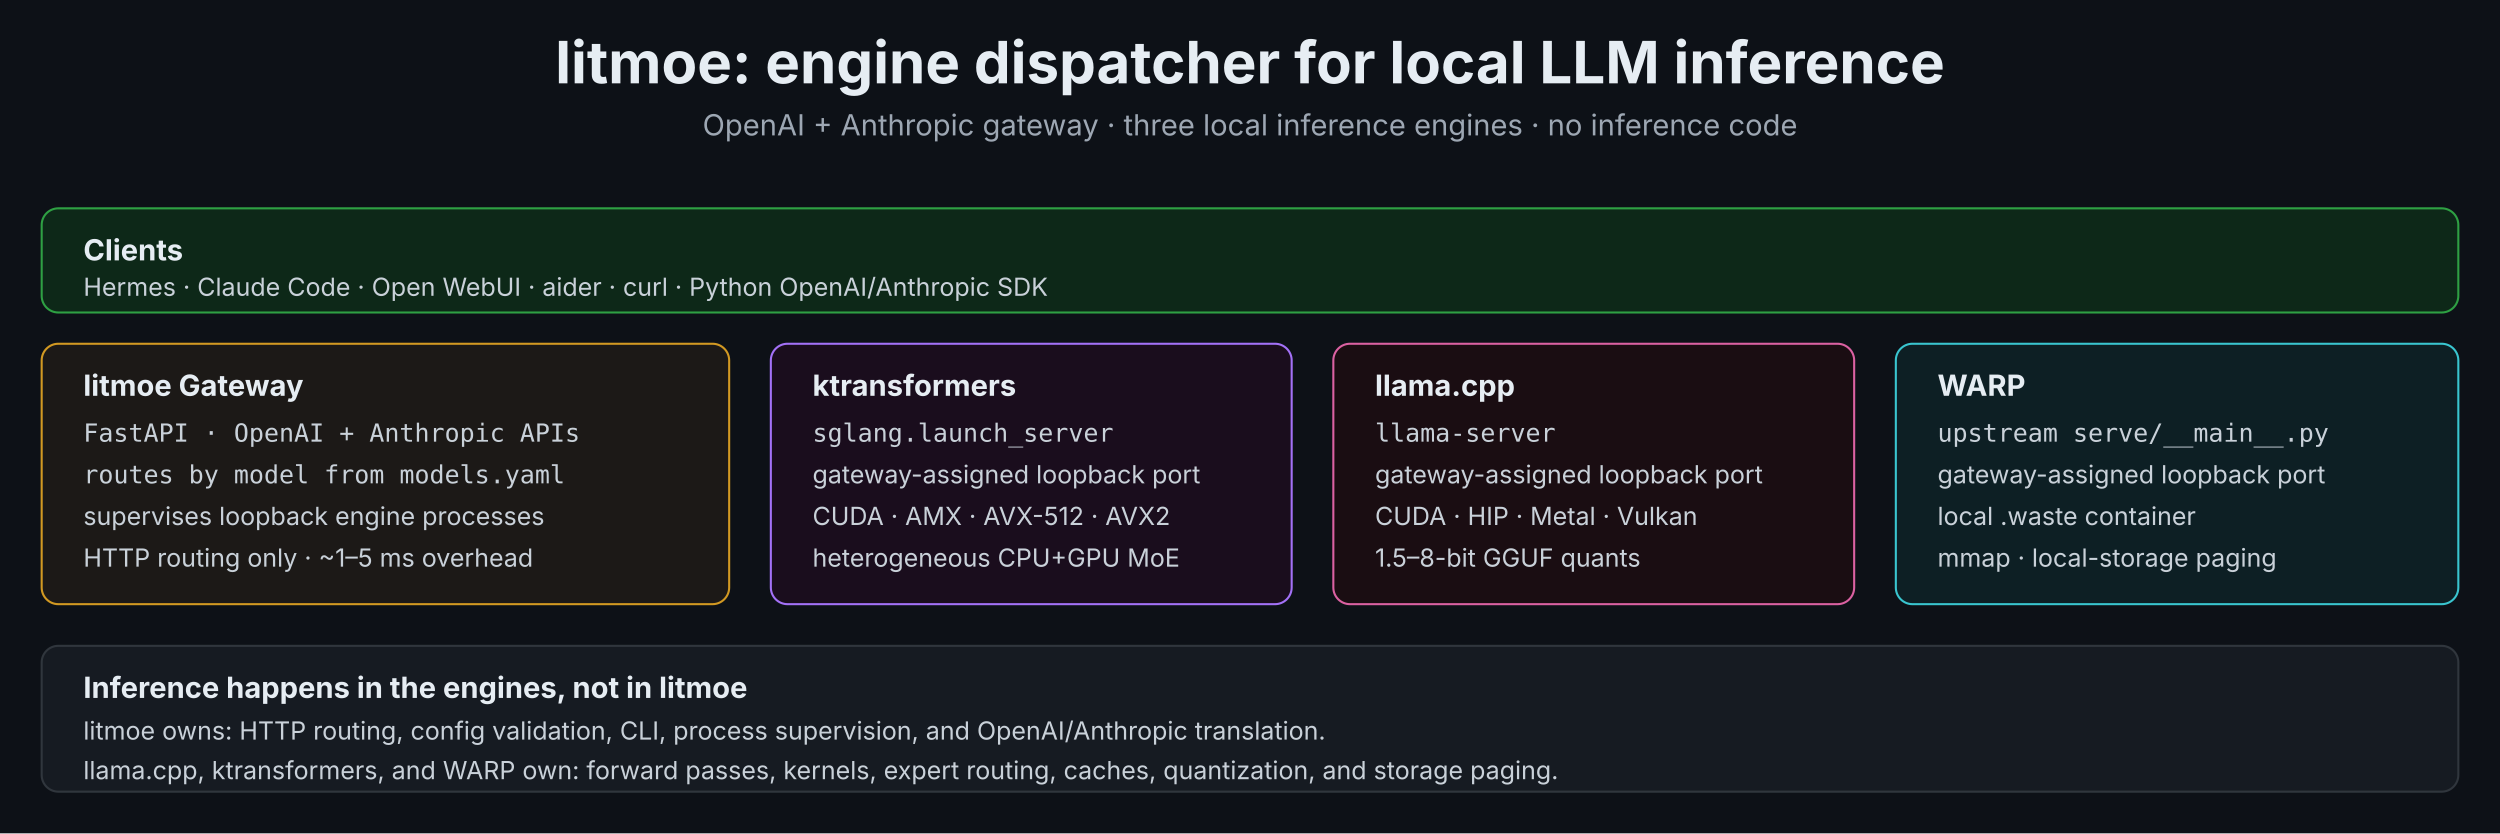
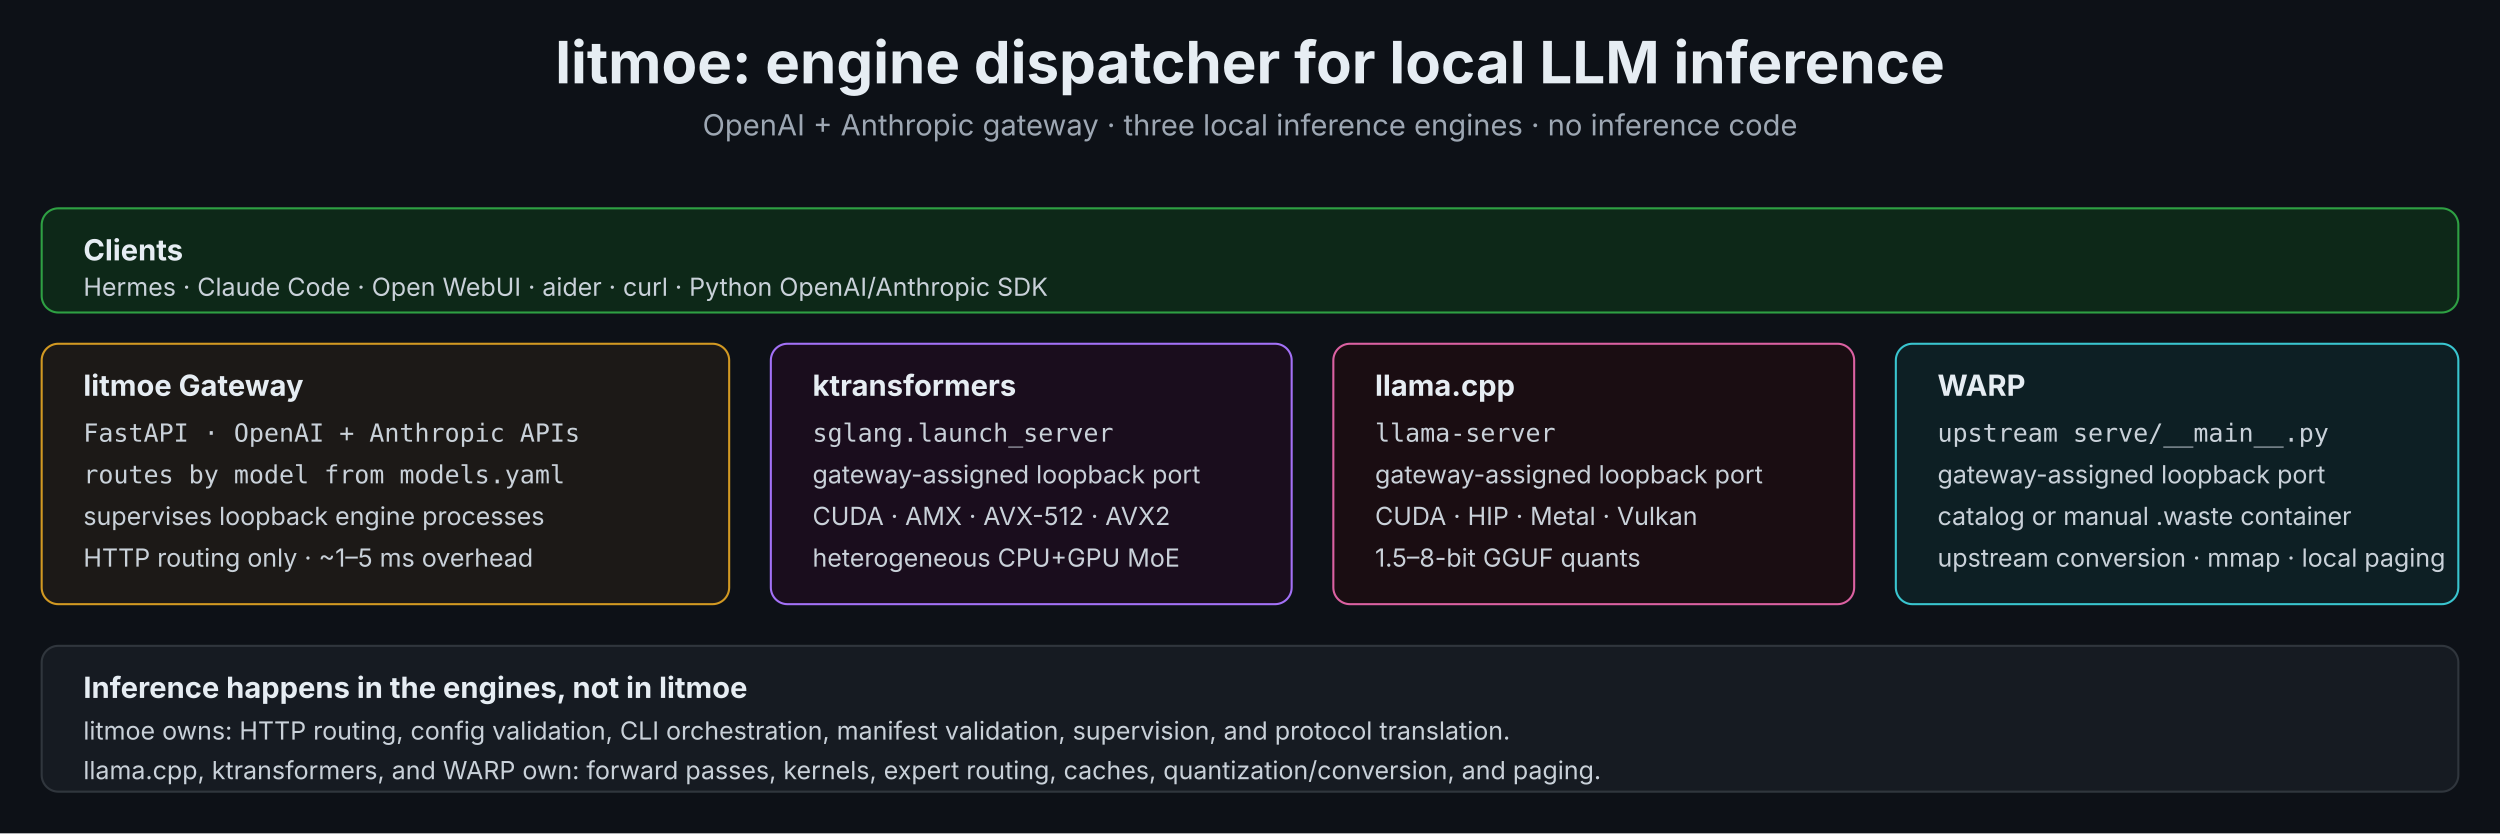
<svg xmlns="http://www.w3.org/2000/svg" viewBox="0 0 1200 400" font-family="-apple-system, system-ui, sans-serif">
  <style>
    .title { font-size: 28px; font-weight: 700; fill: #e6edf3; }
    .sub { font-size: 14px; fill: #9da7b3; }
    .section { font-size: 14px; font-weight: 700; fill: #e6edf3; }
    .body { font-size: 12px; fill: #c9d1d9; }
    .mono { font-family: SF Mono, Monaco, monospace; font-size: 12px; fill: #c9d1d9; }
  </style>
  <rect width="1200" height="400" fill="#0d1117" />
  <text x="600" y="40" text-anchor="middle" class="title">litmoe: engine dispatcher for local LLM inference</text>
  <text x="600" y="65" text-anchor="middle" class="sub">OpenAI + Anthropic gateway · three local inference engines · no inference code</text>
  <rect x="20" y="100" width="1160" height="50" rx="8" fill="#0d2818" stroke="#2ea043" />
  <text x="40" y="125" class="section">Clients</text>
  <text x="40" y="142" class="body">Hermes · Claude Code · Open WebUI · aider · curl · Python OpenAI/Anthropic SDK</text>
  <rect x="20" y="165" width="330" height="125" rx="8" fill="#1c1917" stroke="#d29922" />
  <text x="40" y="190" class="section">litmoe Gateway</text>
  <text x="40" y="212" class="mono">FastAPI · OpenAI + Anthropic APIs</text>
  <text x="40" y="232" class="mono">routes by model from models.yaml</text>
  <text x="40" y="252" class="body">supervises loopback engine processes</text>
  <text x="40" y="272" class="body">HTTP routing only · ~1–5 ms overhead</text>
  <rect x="370" y="165" width="250" height="125" rx="8" fill="#1a0d1d" stroke="#a371f7" />
  <text x="390" y="190" class="section">ktransformers</text>
  <text x="390" y="212" class="mono">sglang.launch_server</text>
  <text x="390" y="232" class="body">gateway-assigned loopback port</text>
  <text x="390" y="252" class="body">CUDA · AMX · AVX-512 · AVX2</text>
  <text x="390" y="272" class="body">heterogeneous CPU+GPU MoE</text>
  <rect x="640" y="165" width="250" height="125" rx="8" fill="#1a0d12" stroke="#db61a2" />
  <text x="660" y="190" class="section">llama.cpp</text>
  <text x="660" y="212" class="mono">llama-server</text>
  <text x="660" y="232" class="body">gateway-assigned loopback port</text>
  <text x="660" y="252" class="body">CUDA · HIP · Metal · Vulkan</text>
  <text x="660" y="272" class="body">1.5–8-bit GGUF quants</text>
  <rect x="910" y="165" width="270" height="125" rx="8" fill="#0d1f24" stroke="#39c5cf" />
  <text x="930" y="190" class="section">WARP</text>
  <text x="930" y="212" class="mono">upstream serve/__main__.py</text>
  <text x="930" y="232" class="body">gateway-assigned loopback port</text>
-   <text x="930" y="252" class="body">local .waste container</text>
-   <text x="930" y="272" class="body">mmap · local-storage paging</text>
+   <text x="930" y="252" class="body">catalog or manual .waste container</text>
+   <text x="930" y="272" class="body">upstream conversion · mmap · local paging</text>
  <rect x="20" y="310" width="1160" height="70" rx="8" fill="#161b22" stroke="#30363d" />
  <text x="40" y="335" class="section">Inference happens in the engines, not in litmoe</text>
-   <text x="40" y="355" class="body">litmoe owns: HTTP routing, config validation, CLI, process supervision, and OpenAI/Anthropic translation.</text>
-   <text x="40" y="374" class="body">llama.cpp, ktransformers, and WARP own: forward passes, kernels, expert routing, caches, quantization, and storage paging.</text>
+   <text x="40" y="355" class="body">litmoe owns: HTTP routing, config validation, CLI orchestration, manifest validation, supervision, and protocol translation.</text>
+   <text x="40" y="374" class="body">llama.cpp, ktransformers, and WARP own: forward passes, kernels, expert routing, caches, quantization/conversion, and paging.</text>
</svg>
